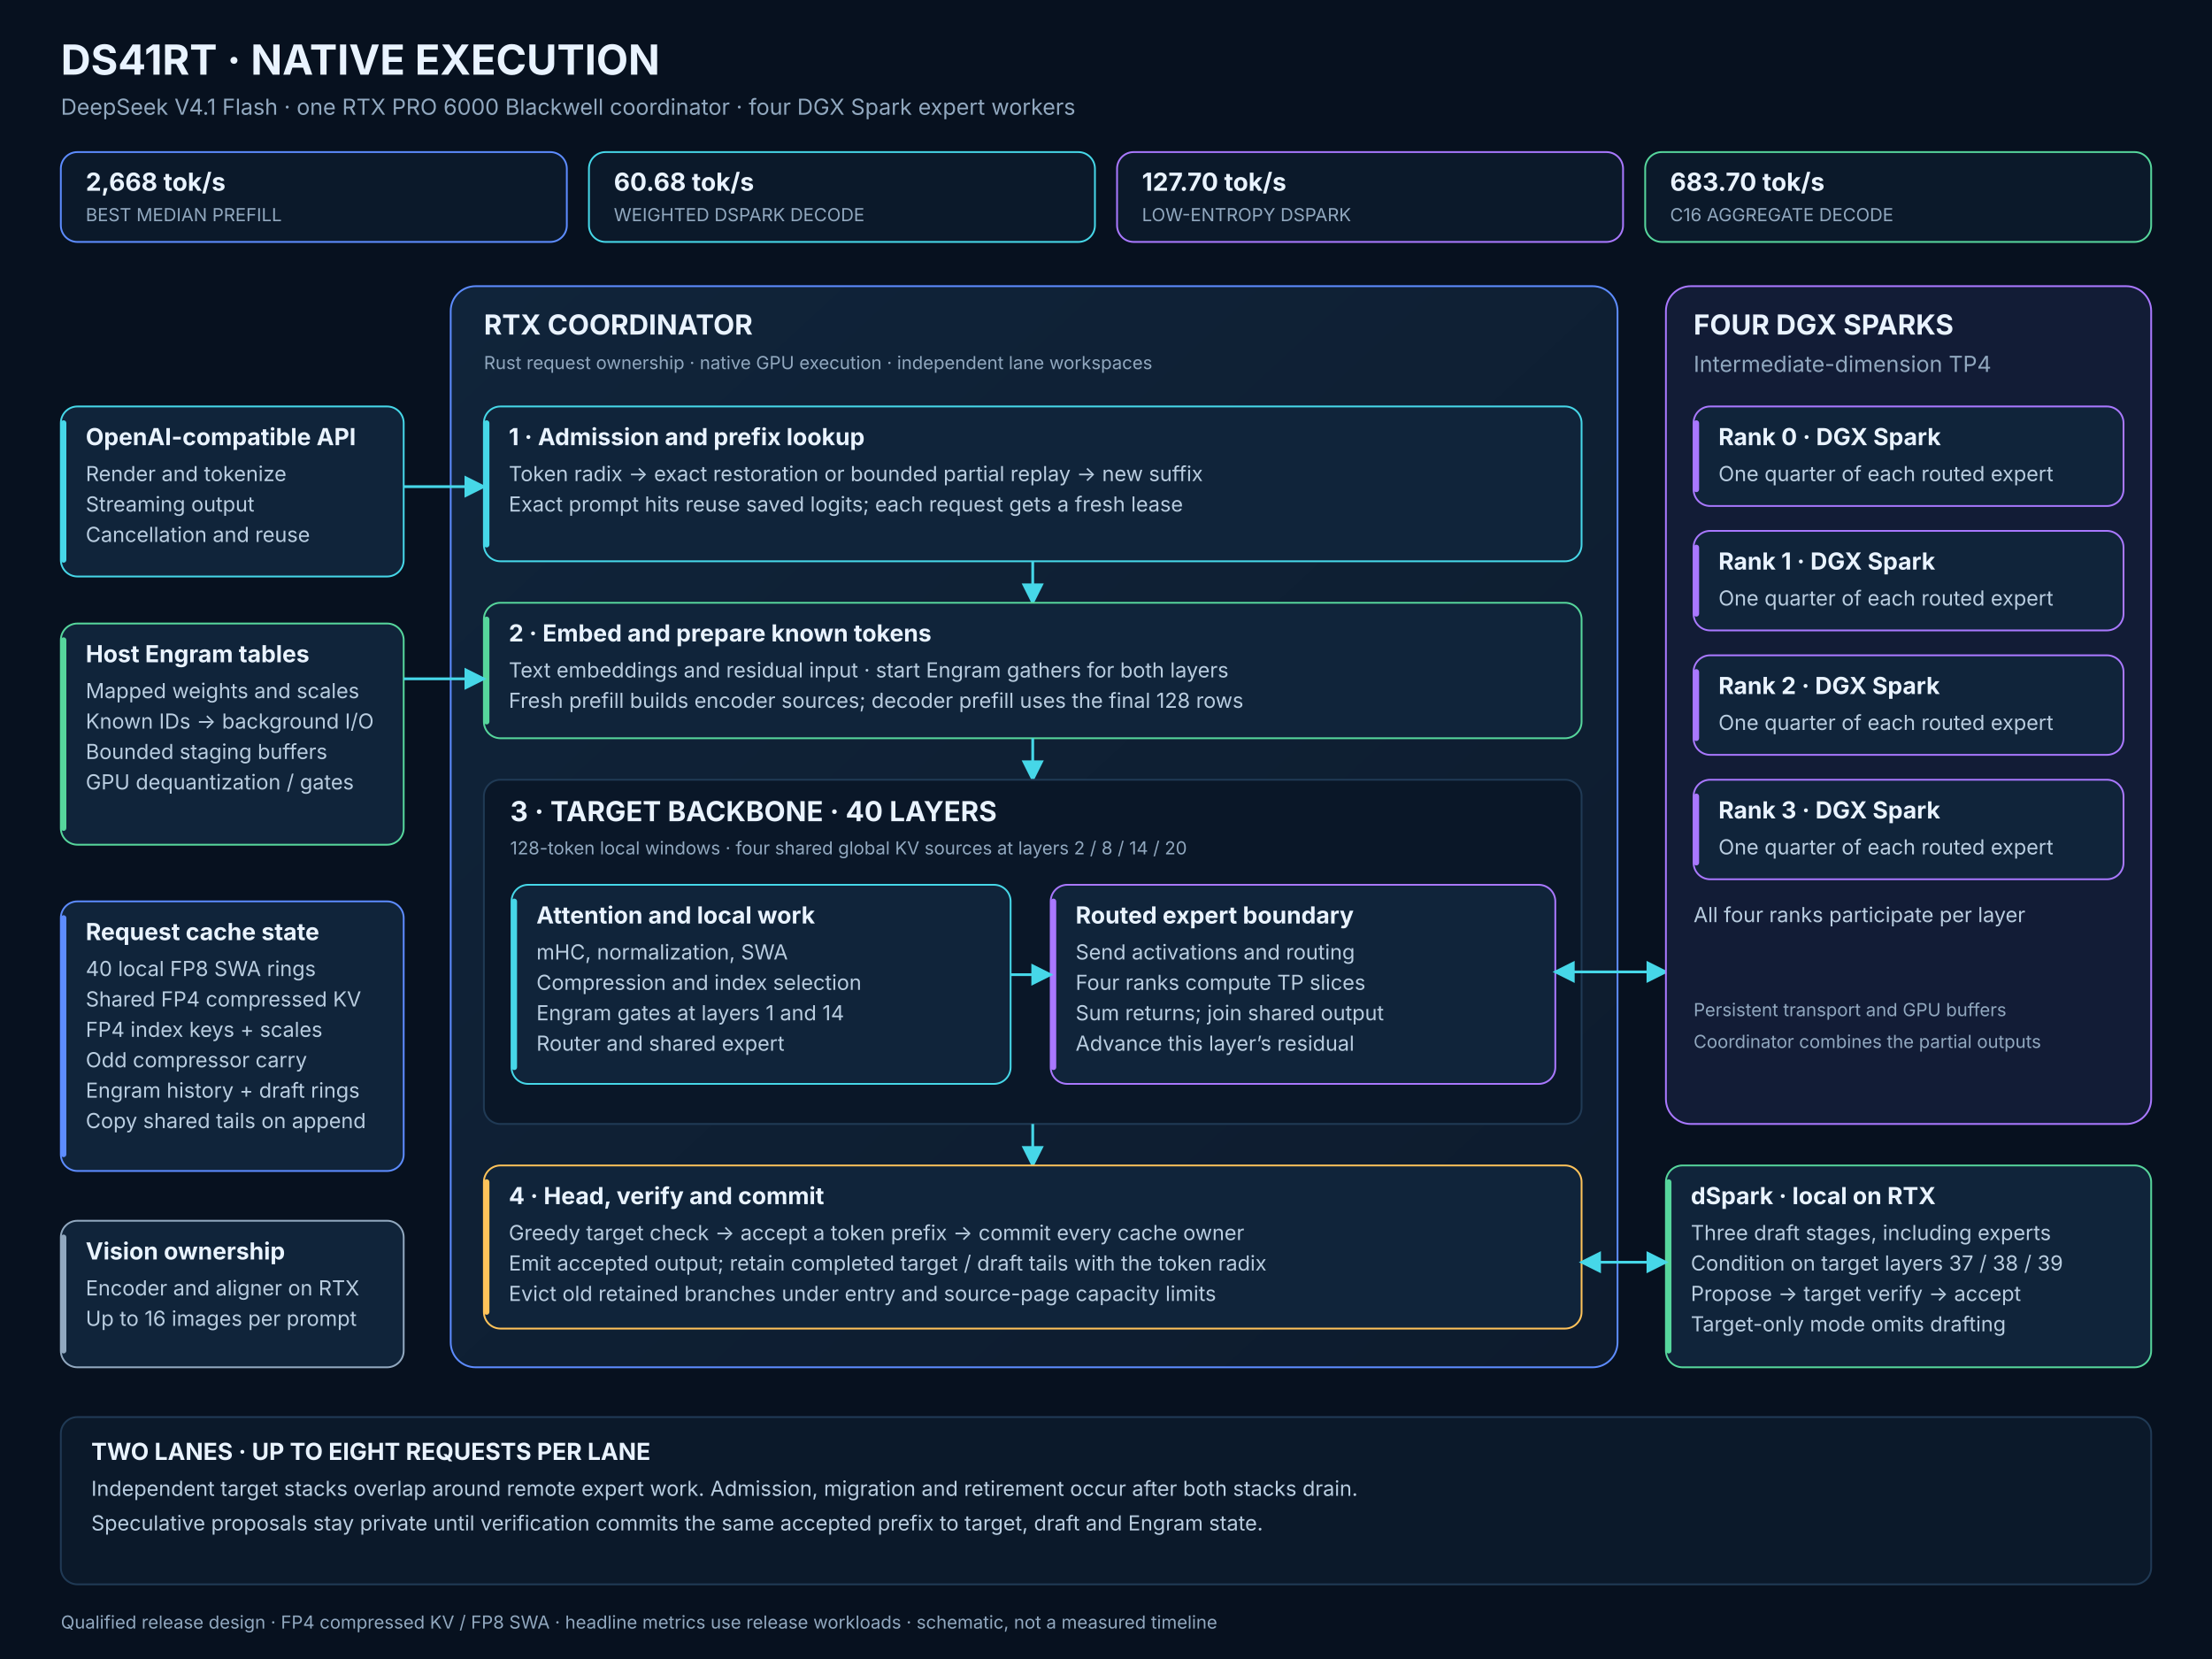
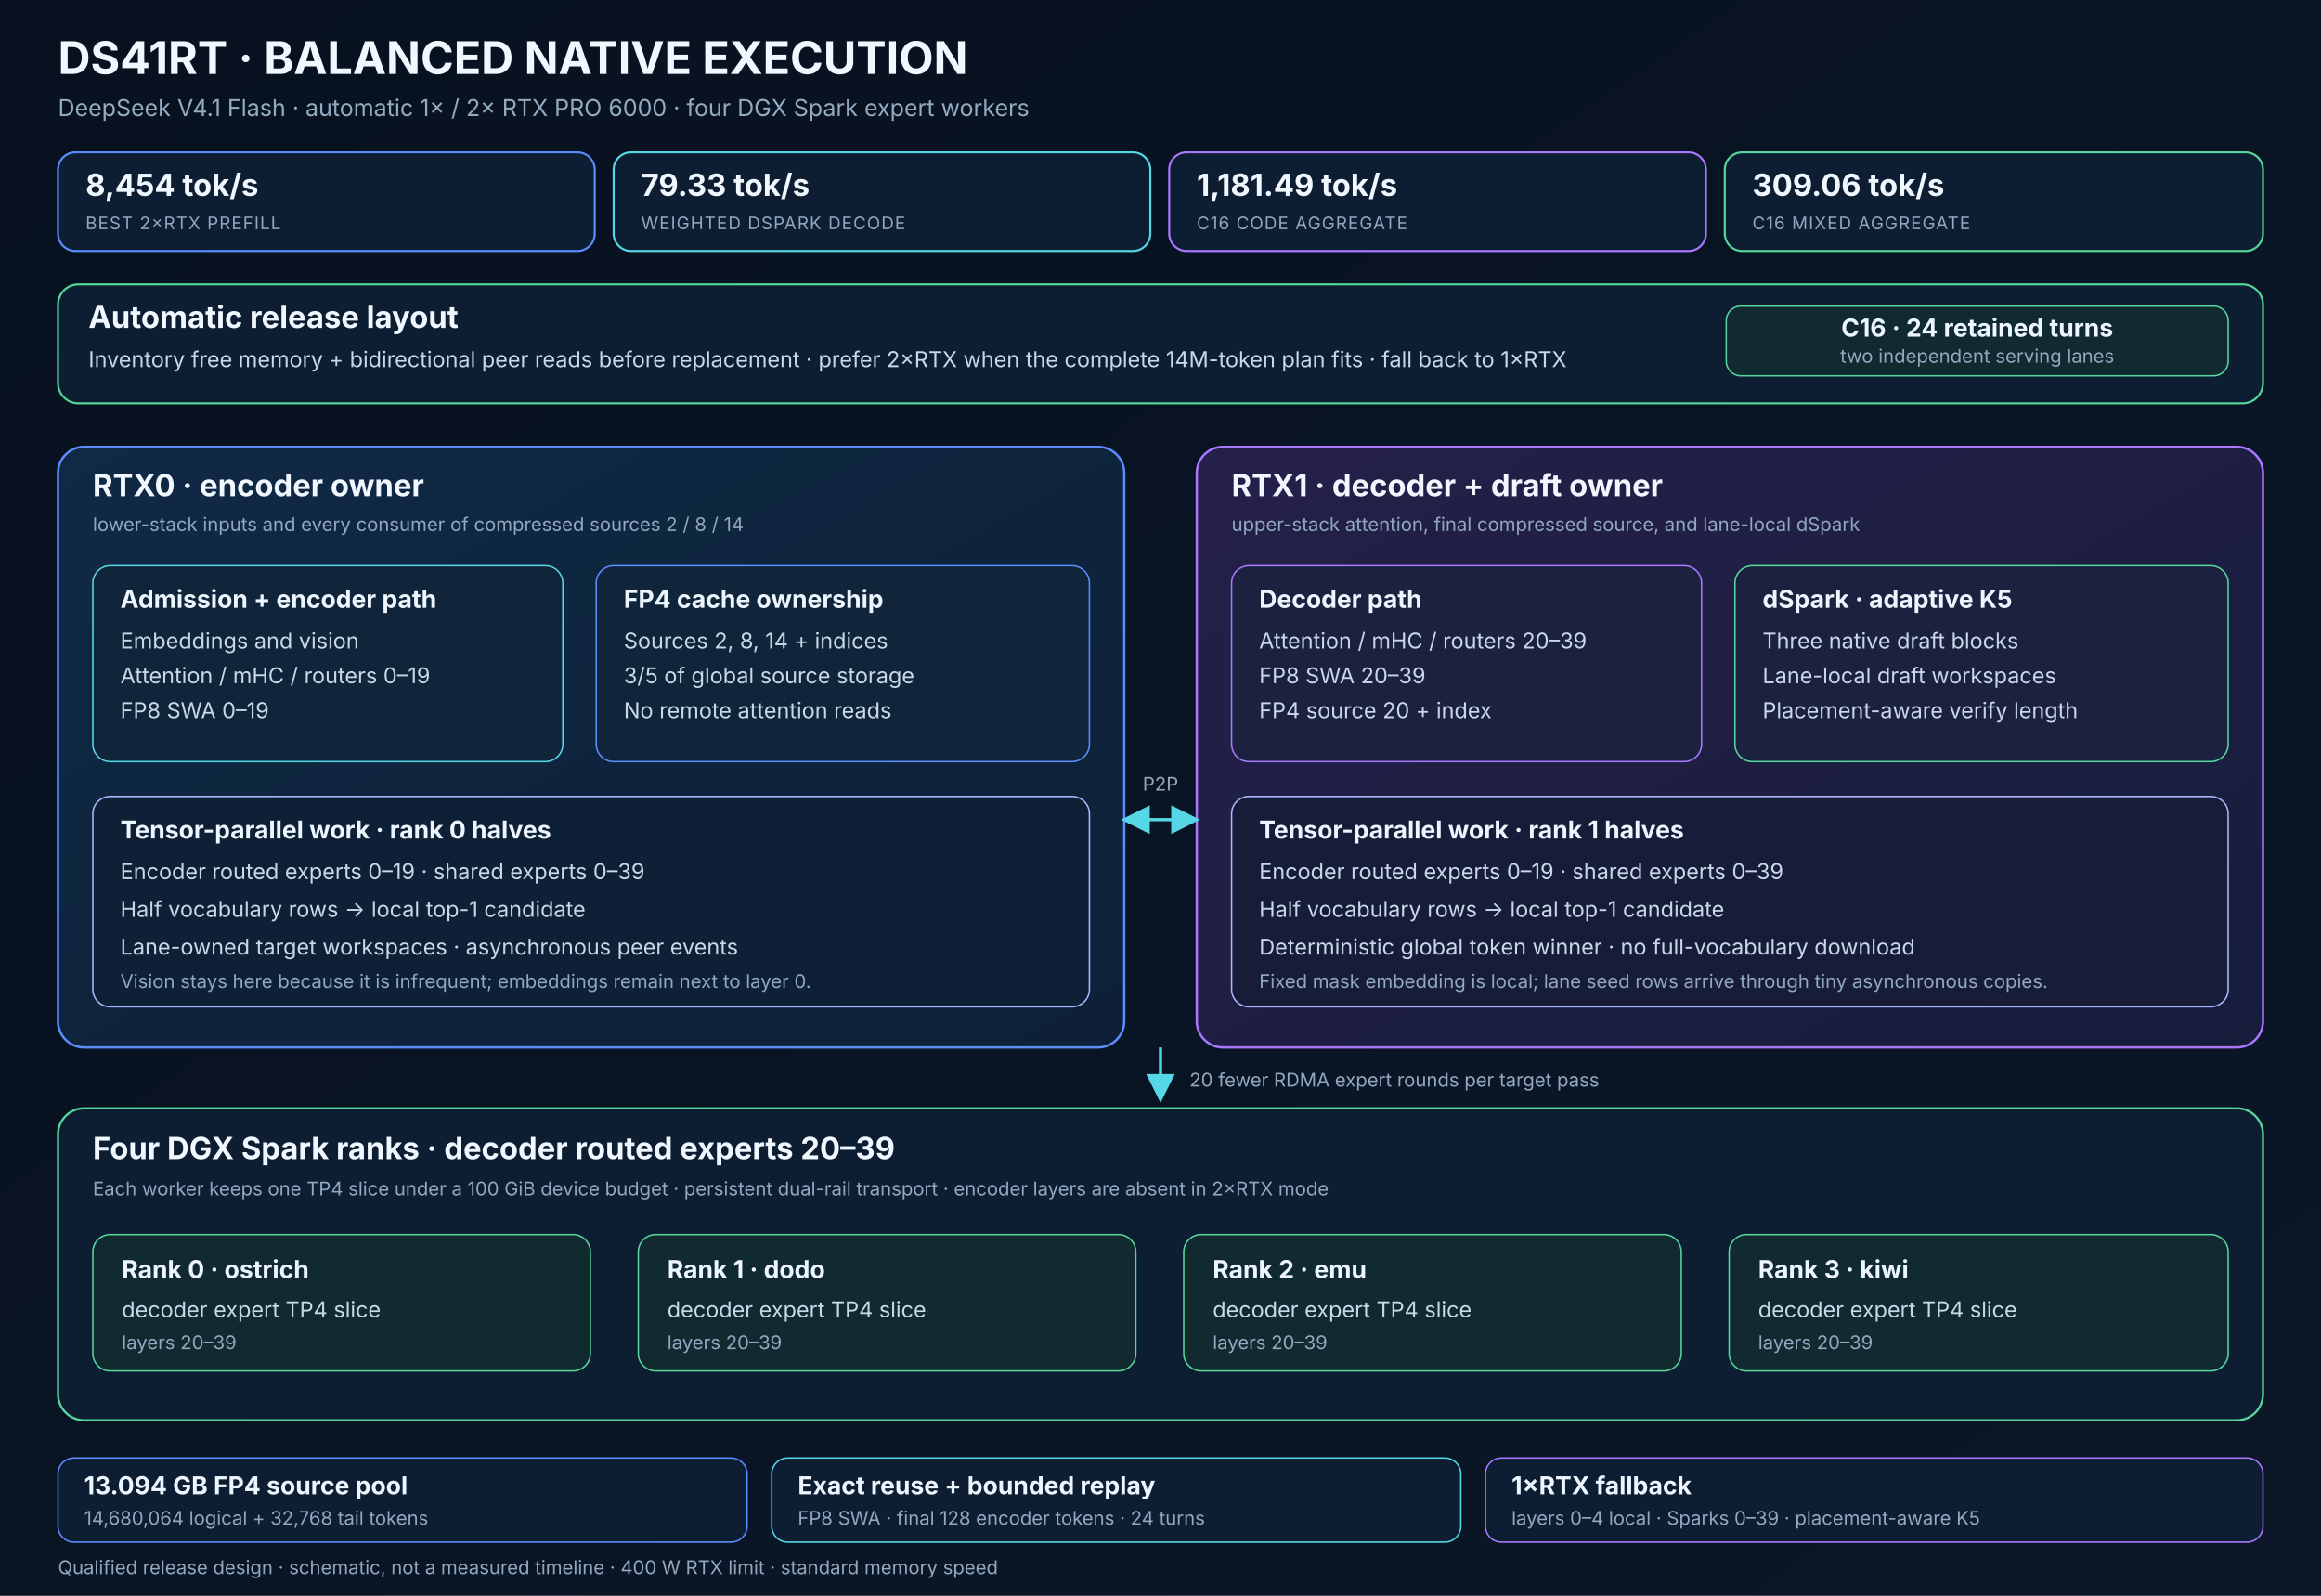
- <svg xmlns="http://www.w3.org/2000/svg" width="1600" height="1200" viewBox="0 0 1600 1200" role="img" aria-labelledby="title desc">
+ <svg xmlns="http://www.w3.org/2000/svg" width="1600" height="1100" viewBox="0 0 1600 1100" role="img" aria-labelledby="title desc">
  <defs>
-     <linearGradient id="panel" x2="1" y2="1">
-       <stop stop-color="#10243a" />
-       <stop offset="1" stop-color="#0d1b2d" />
+     <linearGradient id="background" x2="1" y2="1">
+       <stop stop-color="#07111f" />
+       <stop offset="1" stop-color="#0b1728" />
    </linearGradient>
-     <marker id="arrow" markerWidth="8" markerHeight="8" refX="7" refY="4" orient="auto-start-reverse">
-       <path d="M0 0 L8 4 L0 8 Z" fill="#46d7e8" />
+     <linearGradient id="gpu0" x2="1" y2="1">
+       <stop stop-color="#102944" />
+       <stop offset="1" stop-color="#0d2037" />
+     </linearGradient>
+     <linearGradient id="gpu1" x2="1" y2="1">
+       <stop stop-color="#25204a" />
+       <stop offset="1" stop-color="#161d3b" />
+     </linearGradient>
+     <marker id="arrow" markerWidth="9" markerHeight="9" refX="8" refY="4.5" orient="auto-start-reverse">
+       <path d="M0 0 L9 4.5 L0 9 Z" fill="#56d7e8" />
    </marker>
    <style>
- text{font-family:Inter,Segoe UI,Arial,sans-serif;fill:#b9cde0}
- .title{font-size:30px;font-weight:700;fill:#e9f3ff}.sub{font-size:16px;fill:#91a8bf}
- .section{font-size:20px;font-weight:700;fill:#e9f3ff}.label{font-size:17px;font-weight:700;fill:#e9f3ff}
- .body{font-size:15px}.small{font-size:13px;fill:#91a8bf}.badge{font-size:18px;font-weight:700;fill:#e9f3ff}
- </style>
+       text{font-family:Inter,Segoe UI,Arial,sans-serif;fill:#c7d8e8}
+       .title{font-size:31px;font-weight:700;fill:#f1f7ff}
+       .subtitle{font-size:16px;fill:#93abc0}
+       .section{font-size:21px;font-weight:700;fill:#f1f7ff}
+       .label{font-size:17px;font-weight:700;fill:#edf6ff}
+       .body{font-size:15px}
+       .small{font-size:13px;fill:#91a8bf}
+       .metric{font-size:21px;font-weight:700;fill:#f1f7ff}
+       .metric-label{font-size:12px;fill:#91a8bf;letter-spacing:.7px}
+     </style>
  </defs>
-   <rect width="1600" height="1200" fill="#07111f" />
-   <text x="44" y="54" class="title" text-anchor="start">DS41RT · NATIVE EXECUTION</text>
-   <text x="44" y="83" class="sub" text-anchor="start">DeepSeek V4.1 Flash · one RTX PRO 6000 Blackwell coordinator · four DGX Spark expert workers</text>
-   <rect x="44" y="110" width="366" height="65" rx="12" fill="#0b192a" stroke="#5d8cff" stroke-width="1.3" />
-   <text x="62" y="138" class="badge" text-anchor="start">2,668 tok/s</text>
-   <text x="62" y="160" class="small" text-anchor="start">BEST MEDIAN PREFILL</text>
-   <rect x="426" y="110" width="366" height="65" rx="12" fill="#0b192a" stroke="#46d7e8" stroke-width="1.3" />
-   <text x="444" y="138" class="badge" text-anchor="start">60.68 tok/s</text>
-   <text x="444" y="160" class="small" text-anchor="start">WEIGHTED DSPARK DECODE</text>
-   <rect x="808" y="110" width="366" height="65" rx="12" fill="#0b192a" stroke="#a978ff" stroke-width="1.3" />
-   <text x="826" y="138" class="badge" text-anchor="start">127.70 tok/s</text>
-   <text x="826" y="160" class="small" text-anchor="start">LOW-ENTROPY DSPARK</text>
-   <rect x="1190" y="110" width="366" height="65" rx="12" fill="#0b192a" stroke="#56d69c" stroke-width="1.3" />
-   <text x="1208" y="138" class="badge" text-anchor="start">683.70 tok/s</text>
-   <text x="1208" y="160" class="small" text-anchor="start">C16 AGGREGATE DECODE</text>
-   <rect x="326" y="207" width="844" height="782" rx="18" fill="url(#panel)" stroke="#5d8cff" stroke-width="1.3" />
-   <text x="350" y="242" class="section" text-anchor="start">RTX COORDINATOR</text>
-   <text x="350" y="267" class="small" text-anchor="start">Rust request ownership · native GPU execution · independent lane workspaces</text>
-   <rect x="44" y="294" width="248" height="123" rx="12" fill="#10243a" stroke="#46d7e8" stroke-width="1.3" />
-   <rect x="44" y="304" width="4" height="103" rx="2" fill="#46d7e8" />
-   <text x="62" y="322" class="label" text-anchor="start">OpenAI-compatible API</text>
-   <text x="62" y="348" class="body" text-anchor="start">Render and tokenize</text>
-   <text x="62" y="370" class="body" text-anchor="start">Streaming output</text>
-   <text x="62" y="392" class="body" text-anchor="start">Cancellation and reuse</text>
-   <path d="M292 352 H350" fill="none" stroke="#46d7e8" stroke-width="2" marker-end="url(#arrow)" />
-   <rect x="350" y="294" width="794" height="112" rx="12" fill="#10243a" stroke="#46d7e8" stroke-width="1.3" />
-   <rect x="350" y="304" width="4" height="92" rx="2" fill="#46d7e8" />
-   <text x="368" y="322" class="label" text-anchor="start">1 · Admission and prefix lookup</text>
-   <text x="368" y="348" class="body" text-anchor="start">Token radix → exact restoration or bounded partial replay → new suffix</text>
-   <text x="368" y="370" class="body" text-anchor="start">Exact prompt hits reuse saved logits; each request gets a fresh lease</text>
-   <path d="M747 406 V436" fill="none" stroke="#46d7e8" stroke-width="2" marker-end="url(#arrow)" />
-   <rect x="350" y="436" width="794" height="98" rx="12" fill="#10243a" stroke="#56d69c" stroke-width="1.3" />
-   <rect x="350" y="446" width="4" height="78" rx="2" fill="#56d69c" />
-   <text x="368" y="464" class="label" text-anchor="start">2 · Embed and prepare known tokens</text>
-   <text x="368" y="490" class="body" text-anchor="start">Text embeddings and residual input · start Engram gathers for both layers</text>
-   <text x="368" y="512" class="body" text-anchor="start">Fresh prefill builds encoder sources; decoder prefill uses the final 128 rows</text>
-   <path d="M747 534 V564" fill="none" stroke="#46d7e8" stroke-width="2" marker-end="url(#arrow)" />
-   <rect x="350" y="564" width="794" height="249" rx="12" fill="#0a1728" stroke="#203a55" stroke-width="1.3" />
-   <text x="369" y="594" class="section" text-anchor="start">3 · TARGET BACKBONE · 40 LAYERS</text>
-   <text x="369" y="618" class="small" text-anchor="start">128-token local windows · four shared global KV sources at layers 2 / 8 / 14 / 20</text>
-   <rect x="370" y="640" width="361" height="144" rx="12" fill="#10243a" stroke="#46d7e8" stroke-width="1.3" />
-   <rect x="370" y="650" width="4" height="124" rx="2" fill="#46d7e8" />
-   <text x="388" y="668" class="label" text-anchor="start">Attention and local work</text>
-   <text x="388" y="694" class="body" text-anchor="start">mHC, normalization, SWA</text>
-   <text x="388" y="716" class="body" text-anchor="start">Compression and index selection</text>
-   <text x="388" y="738" class="body" text-anchor="start">Engram gates at layers 1 and 14</text>
-   <text x="388" y="760" class="body" text-anchor="start">Router and shared expert</text>
-   <rect x="760" y="640" width="365" height="144" rx="12" fill="#10243a" stroke="#a978ff" stroke-width="1.3" />
-   <rect x="760" y="650" width="4" height="124" rx="2" fill="#a978ff" />
-   <text x="778" y="668" class="label" text-anchor="start">Routed expert boundary</text>
-   <text x="778" y="694" class="body" text-anchor="start">Send activations and routing</text>
-   <text x="778" y="716" class="body" text-anchor="start">Four ranks compute TP slices</text>
-   <text x="778" y="738" class="body" text-anchor="start">Sum returns; join shared output</text>
-   <text x="778" y="760" class="body" text-anchor="start">Advance this layer’s residual</text>
-   <path d="M731 705 H760" fill="none" stroke="#46d7e8" stroke-width="2" marker-end="url(#arrow)" />
-   <path d="M1125 703 H1205" fill="none" stroke="#46d7e8" stroke-width="2" marker-end="url(#arrow)" marker-start="url(#arrow)" />
-   <path d="M747 813 V843" fill="none" stroke="#46d7e8" stroke-width="2" marker-end="url(#arrow)" />
-   <rect x="350" y="843" width="794" height="118" rx="12" fill="#10243a" stroke="#ffc35a" stroke-width="1.3" />
-   <rect x="350" y="853" width="4" height="98" rx="2" fill="#ffc35a" />
-   <text x="368" y="871" class="label" text-anchor="start">4 · Head, verify and commit</text>
-   <text x="368" y="897" class="body" text-anchor="start">Greedy target check → accept a token prefix → commit every cache owner</text>
-   <text x="368" y="919" class="body" text-anchor="start">Emit accepted output; retain completed target / draft tails with the token radix</text>
-   <text x="368" y="941" class="body" text-anchor="start">Evict old retained branches under entry and source-page capacity limits</text>
-   <rect x="44" y="451" width="248" height="160" rx="12" fill="#10243a" stroke="#56d69c" stroke-width="1.3" />
-   <rect x="44" y="461" width="4" height="140" rx="2" fill="#56d69c" />
-   <text x="62" y="479" class="label" text-anchor="start">Host Engram tables</text>
-   <text x="62" y="505" class="body" text-anchor="start">Mapped weights and scales</text>
-   <text x="62" y="527" class="body" text-anchor="start">Known IDs → background I/O</text>
-   <text x="62" y="549" class="body" text-anchor="start">Bounded staging buffers</text>
-   <text x="62" y="571" class="body" text-anchor="start">GPU dequantization / gates</text>
-   <path d="M292 491 H350" fill="none" stroke="#46d7e8" stroke-width="2" marker-end="url(#arrow)" />
-   <rect x="44" y="652" width="248" height="195" rx="12" fill="#10243a" stroke="#5d8cff" stroke-width="1.3" />
-   <rect x="44" y="662" width="4" height="175" rx="2" fill="#5d8cff" />
-   <text x="62" y="680" class="label" text-anchor="start">Request cache state</text>
-   <text x="62" y="706" class="body" text-anchor="start">40 local FP8 SWA rings</text>
-   <text x="62" y="728" class="body" text-anchor="start">Shared FP4 compressed KV</text>
-   <text x="62" y="750" class="body" text-anchor="start">FP4 index keys + scales</text>
-   <text x="62" y="772" class="body" text-anchor="start">Odd compressor carry</text>
-   <text x="62" y="794" class="body" text-anchor="start">Engram history + draft rings</text>
-   <text x="62" y="816" class="body" text-anchor="start">Copy shared tails on append</text>
-   <rect x="44" y="883" width="248" height="106" rx="12" fill="#10243a" stroke="#91a8bf" stroke-width="1.3" />
-   <rect x="44" y="893" width="4" height="86" rx="2" fill="#91a8bf" />
-   <text x="62" y="911" class="label" text-anchor="start">Vision ownership</text>
-   <text x="62" y="937" class="body" text-anchor="start">Encoder and aligner on RTX</text>
-   <text x="62" y="959" class="body" text-anchor="start">Up to 16 images per prompt</text>
-   <rect x="1205" y="207" width="351" height="606" rx="18" fill="#121c36" stroke="#a978ff" stroke-width="1.3" />
-   <text x="1225" y="242" class="section" text-anchor="start">FOUR DGX SPARKS</text>
-   <text x="1225" y="269" class="sub" text-anchor="start">Intermediate-dimension TP4</text>
-   <rect x="1225" y="294" width="311" height="72" rx="12" fill="#10243a" stroke="#a978ff" stroke-width="1.3" />
-   <rect x="1225" y="304" width="4" height="52" rx="2" fill="#a978ff" />
-   <text x="1243" y="322" class="label" text-anchor="start">Rank 0 · DGX Spark</text>
-   <text x="1243" y="348" class="body" text-anchor="start">One quarter of each routed expert</text>
-   <rect x="1225" y="384" width="311" height="72" rx="12" fill="#10243a" stroke="#a978ff" stroke-width="1.3" />
-   <rect x="1225" y="394" width="4" height="52" rx="2" fill="#a978ff" />
-   <text x="1243" y="412" class="label" text-anchor="start">Rank 1 · DGX Spark</text>
-   <text x="1243" y="438" class="body" text-anchor="start">One quarter of each routed expert</text>
-   <rect x="1225" y="474" width="311" height="72" rx="12" fill="#10243a" stroke="#a978ff" stroke-width="1.3" />
-   <rect x="1225" y="484" width="4" height="52" rx="2" fill="#a978ff" />
-   <text x="1243" y="502" class="label" text-anchor="start">Rank 2 · DGX Spark</text>
-   <text x="1243" y="528" class="body" text-anchor="start">One quarter of each routed expert</text>
-   <rect x="1225" y="564" width="311" height="72" rx="12" fill="#10243a" stroke="#a978ff" stroke-width="1.3" />
-   <rect x="1225" y="574" width="4" height="52" rx="2" fill="#a978ff" />
-   <text x="1243" y="592" class="label" text-anchor="start">Rank 3 · DGX Spark</text>
-   <text x="1243" y="618" class="body" text-anchor="start">One quarter of each routed expert</text>
-   <text x="1225" y="667" class="body" text-anchor="start">All four ranks participate per layer</text>
-   <text x="1225" y="735" class="small" text-anchor="start">Persistent transport and GPU buffers</text>
-   <text x="1225" y="758" class="small" text-anchor="start">Coordinator combines the partial outputs</text>
-   <rect x="1205" y="843" width="351" height="146" rx="12" fill="#10243a" stroke="#56d69c" stroke-width="1.3" />
-   <rect x="1205" y="853" width="4" height="126" rx="2" fill="#56d69c" />
-   <text x="1223" y="871" class="label" text-anchor="start">dSpark · local on RTX</text>
-   <text x="1223" y="897" class="body" text-anchor="start">Three draft stages, including experts</text>
-   <text x="1223" y="919" class="body" text-anchor="start">Condition on target layers 37 / 38 / 39</text>
-   <text x="1223" y="941" class="body" text-anchor="start">Propose → target verify → accept</text>
-   <text x="1223" y="963" class="body" text-anchor="start">Target-only mode omits drafting</text>
-   <path d="M1205 913 H1144" fill="none" stroke="#46d7e8" stroke-width="2" marker-end="url(#arrow)" marker-start="url(#arrow)" />
-   <rect x="44" y="1025" width="1512" height="121" rx="12" fill="#0b192a" stroke="#203a55" stroke-width="1.3" />
-   <text x="66" y="1056" class="label" text-anchor="start">TWO LANES · UP TO EIGHT REQUESTS PER LANE</text>
-   <text x="66" y="1082" class="body" text-anchor="start">Independent target stacks overlap around remote expert work. Admission, migration and retirement occur after both stacks drain.</text>
-   <text x="66" y="1107" class="body" text-anchor="start">Speculative proposals stay private until verification commits the same accepted prefix to target, draft and Engram state.</text>
-   <text x="44" y="1178" class="small" text-anchor="start">Qualified release design · FP4 compressed KV / FP8 SWA · headline metrics use release workloads · schematic, not a measured timeline</text>
+   <rect width="1600" height="1100" fill="url(#background)" />
+   <text x="40" y="51" class="title">DS41RT · BALANCED NATIVE EXECUTION</text>
+   <text x="40" y="80" class="subtitle">DeepSeek V4.1 Flash · automatic 1× / 2× RTX PRO 6000 · four DGX Spark expert workers</text>
+   <g aria-label="headline performance">
+     <rect x="40" y="105" width="370" height="68" rx="12" fill="#0d1e32" stroke="#5d8cff" stroke-width="1.4" />
+     <text x="59" y="135" class="metric">8,454 tok/s</text>
+     <text x="59" y="158" class="metric-label">BEST 2×RTX PREFILL</text>
+     <rect x="423" y="105" width="370" height="68" rx="12" fill="#0d1e32" stroke="#56d7e8" stroke-width="1.4" />
+     <text x="442" y="135" class="metric">79.33 tok/s</text>
+     <text x="442" y="158" class="metric-label">WEIGHTED DSPARK DECODE</text>
+     <rect x="806" y="105" width="370" height="68" rx="12" fill="#0d1e32" stroke="#a978ff" stroke-width="1.4" />
+     <text x="825" y="135" class="metric">1,181.49 tok/s</text>
+     <text x="825" y="158" class="metric-label">C16 CODE AGGREGATE</text>
+     <rect x="1189" y="105" width="371" height="68" rx="12" fill="#0d1e32" stroke="#56d69c" stroke-width="1.4" />
+     <text x="1208" y="135" class="metric">309.06 tok/s</text>
+     <text x="1208" y="158" class="metric-label">C16 MIXED AGGREGATE</text>
+   </g>
+   <g aria-label="automatic GPU selection">
+     <rect x="40" y="196" width="1520" height="82" rx="14" fill="#0d1e32" stroke="#56d69c" stroke-width="1.4" />
+     <text x="61" y="226" class="section">Automatic release layout</text>
+     <text x="61" y="253" class="body">Inventory free memory + bidirectional peer reads before replacement · prefer 2×RTX when the complete 14M-token plan fits · fall back to 1×RTX</text>
+     <rect x="1190" y="211" width="346" height="48" rx="10" fill="#102a30" stroke="#56d69c" />
+     <text x="1363" y="232" class="label" text-anchor="middle">C16 · 24 retained turns</text>
+     <text x="1363" y="250" class="small" text-anchor="middle">two independent serving lanes</text>
+   </g>
+   <g aria-label="RTX zero">
+     <rect x="40" y="308" width="735" height="414" rx="18" fill="url(#gpu0)" stroke="#5d8cff" stroke-width="1.6" />
+     <text x="64" y="342" class="section">RTX0 · encoder owner</text>
+     <text x="64" y="366" class="small">lower-stack inputs and every consumer of compressed sources 2 / 8 / 14</text>
+     <rect x="64" y="390" width="324" height="135" rx="12" fill="#10243a" stroke="#56d7e8" />
+     <text x="83" y="419" class="label">Admission + encoder path</text>
+     <text x="83" y="447" class="body">Embeddings and vision</text>
+     <text x="83" y="471" class="body">Attention / mHC / routers 0–19</text>
+     <text x="83" y="495" class="body">FP8 SWA 0–19</text>
+     <rect x="411" y="390" width="340" height="135" rx="12" fill="#10243a" stroke="#5d8cff" />
+     <text x="430" y="419" class="label">FP4 cache ownership</text>
+     <text x="430" y="447" class="body">Sources 2, 8, 14 + indices</text>
+     <text x="430" y="471" class="body">3/5 of global source storage</text>
+     <text x="430" y="495" class="body">No remote attention reads</text>
+     <rect x="64" y="549" width="687" height="145" rx="12" fill="#0e2035" stroke="#a9b8ff" />
+     <text x="83" y="578" class="label">Tensor-parallel work · rank 0 halves</text>
+     <text x="83" y="606" class="body">Encoder routed experts 0–19 · shared experts 0–39</text>
+     <text x="83" y="632" class="body">Half vocabulary rows → local top-1 candidate</text>
+     <text x="83" y="658" class="body">Lane-owned target workspaces · asynchronous peer events</text>
+     <text x="83" y="681" class="small">Vision stays here because it is infrequent; embeddings remain next to layer 0.</text>
+   </g>
+   <g aria-label="RTX one">
+     <rect x="825" y="308" width="735" height="414" rx="18" fill="url(#gpu1)" stroke="#a978ff" stroke-width="1.6" />
+     <text x="849" y="342" class="section">RTX1 · decoder + draft owner</text>
+     <text x="849" y="366" class="small">upper-stack attention, final compressed source, and lane-local dSpark</text>
+     <rect x="849" y="390" width="324" height="135" rx="12" fill="#1c2140" stroke="#a978ff" />
+     <text x="868" y="419" class="label">Decoder path</text>
+     <text x="868" y="447" class="body">Attention / mHC / routers 20–39</text>
+     <text x="868" y="471" class="body">FP8 SWA 20–39</text>
+     <text x="868" y="495" class="body">FP4 source 20 + index</text>
+     <rect x="1196" y="390" width="340" height="135" rx="12" fill="#1c2140" stroke="#56d69c" />
+     <text x="1215" y="419" class="label">dSpark · adaptive K5</text>
+     <text x="1215" y="447" class="body">Three native draft blocks</text>
+     <text x="1215" y="471" class="body">Lane-local draft workspaces</text>
+     <text x="1215" y="495" class="body">Placement-aware verify length</text>
+     <rect x="849" y="549" width="687" height="145" rx="12" fill="#171d39" stroke="#a9b8ff" />
+     <text x="868" y="578" class="label">Tensor-parallel work · rank 1 halves</text>
+     <text x="868" y="606" class="body">Encoder routed experts 0–19 · shared experts 0–39</text>
+     <text x="868" y="632" class="body">Half vocabulary rows → local top-1 candidate</text>
+     <text x="868" y="658" class="body">Deterministic global token winner · no full-vocabulary download</text>
+     <text x="868" y="681" class="small">Fixed mask embedding is local; lane seed rows arrive through tiny asynchronous copies.</text>
+   </g>
+   <path d="M775 565 H825" fill="none" stroke="#56d7e8" stroke-width="2.2" marker-start="url(#arrow)" marker-end="url(#arrow)" />
+   <text x="800" y="545" class="small" text-anchor="middle">P2P</text>
+   <g aria-label="DGX Spark expert workers">
+     <rect x="40" y="764" width="1520" height="215" rx="18" fill="#0d1e32" stroke="#56d69c" stroke-width="1.5" />
+     <text x="64" y="799" class="section">Four DGX Spark ranks · decoder routed experts 20–39</text>
+     <text x="64" y="824" class="small">Each worker keeps one TP4 slice under a 100 GiB device budget · persistent dual-rail transport · encoder layers are absent in 2×RTX mode</text>
+     <rect x="64" y="851" width="343" height="94" rx="12" fill="#102a30" stroke="#56d69c" />
+     <text x="84" y="881" class="label">Rank 0 · ostrich</text>
+     <text x="84" y="908" class="body">decoder expert TP4 slice</text>
+     <text x="84" y="930" class="small">layers 20–39</text>
+     <rect x="440" y="851" width="343" height="94" rx="12" fill="#102a30" stroke="#56d69c" />
+     <text x="460" y="881" class="label">Rank 1 · dodo</text>
+     <text x="460" y="908" class="body">decoder expert TP4 slice</text>
+     <text x="460" y="930" class="small">layers 20–39</text>
+     <rect x="816" y="851" width="343" height="94" rx="12" fill="#102a30" stroke="#56d69c" />
+     <text x="836" y="881" class="label">Rank 2 · emu</text>
+     <text x="836" y="908" class="body">decoder expert TP4 slice</text>
+     <text x="836" y="930" class="small">layers 20–39</text>
+     <rect x="1192" y="851" width="344" height="94" rx="12" fill="#102a30" stroke="#56d69c" />
+     <text x="1212" y="881" class="label">Rank 3 · kiwi</text>
+     <text x="1212" y="908" class="body">decoder expert TP4 slice</text>
+     <text x="1212" y="930" class="small">layers 20–39</text>
+   </g>
+   <path d="M800 722 V758" fill="none" stroke="#56d7e8" stroke-width="2.2" marker-end="url(#arrow)" />
+   <text x="820" y="749" class="small">20 fewer RDMA expert rounds per target pass</text>
+   <g aria-label="cache and fallback policy">
+     <rect x="40" y="1005" width="475" height="58" rx="11" fill="#0d1e32" stroke="#5d8cff" />
+     <text x="58" y="1030" class="label">13.094 GB FP4 source pool</text>
+     <text x="58" y="1051" class="small">14,680,064 logical + 32,768 tail tokens</text>
+     <rect x="532" y="1005" width="475" height="58" rx="11" fill="#0d1e32" stroke="#56d7e8" />
+     <text x="550" y="1030" class="label">Exact reuse + bounded replay</text>
+     <text x="550" y="1051" class="small">FP8 SWA · final 128 encoder tokens · 24 turns</text>
+     <rect x="1024" y="1005" width="536" height="58" rx="11" fill="#0d1e32" stroke="#a978ff" />
+     <text x="1042" y="1030" class="label">1×RTX fallback</text>
+     <text x="1042" y="1051" class="small">layers 0–4 local · Sparks 0–39 · placement-aware K5</text>
+   </g>
+   <text x="40" y="1085" class="small">Qualified release design · schematic, not a measured timeline · 400 W RTX limit · standard memory speed</text>
</svg>
